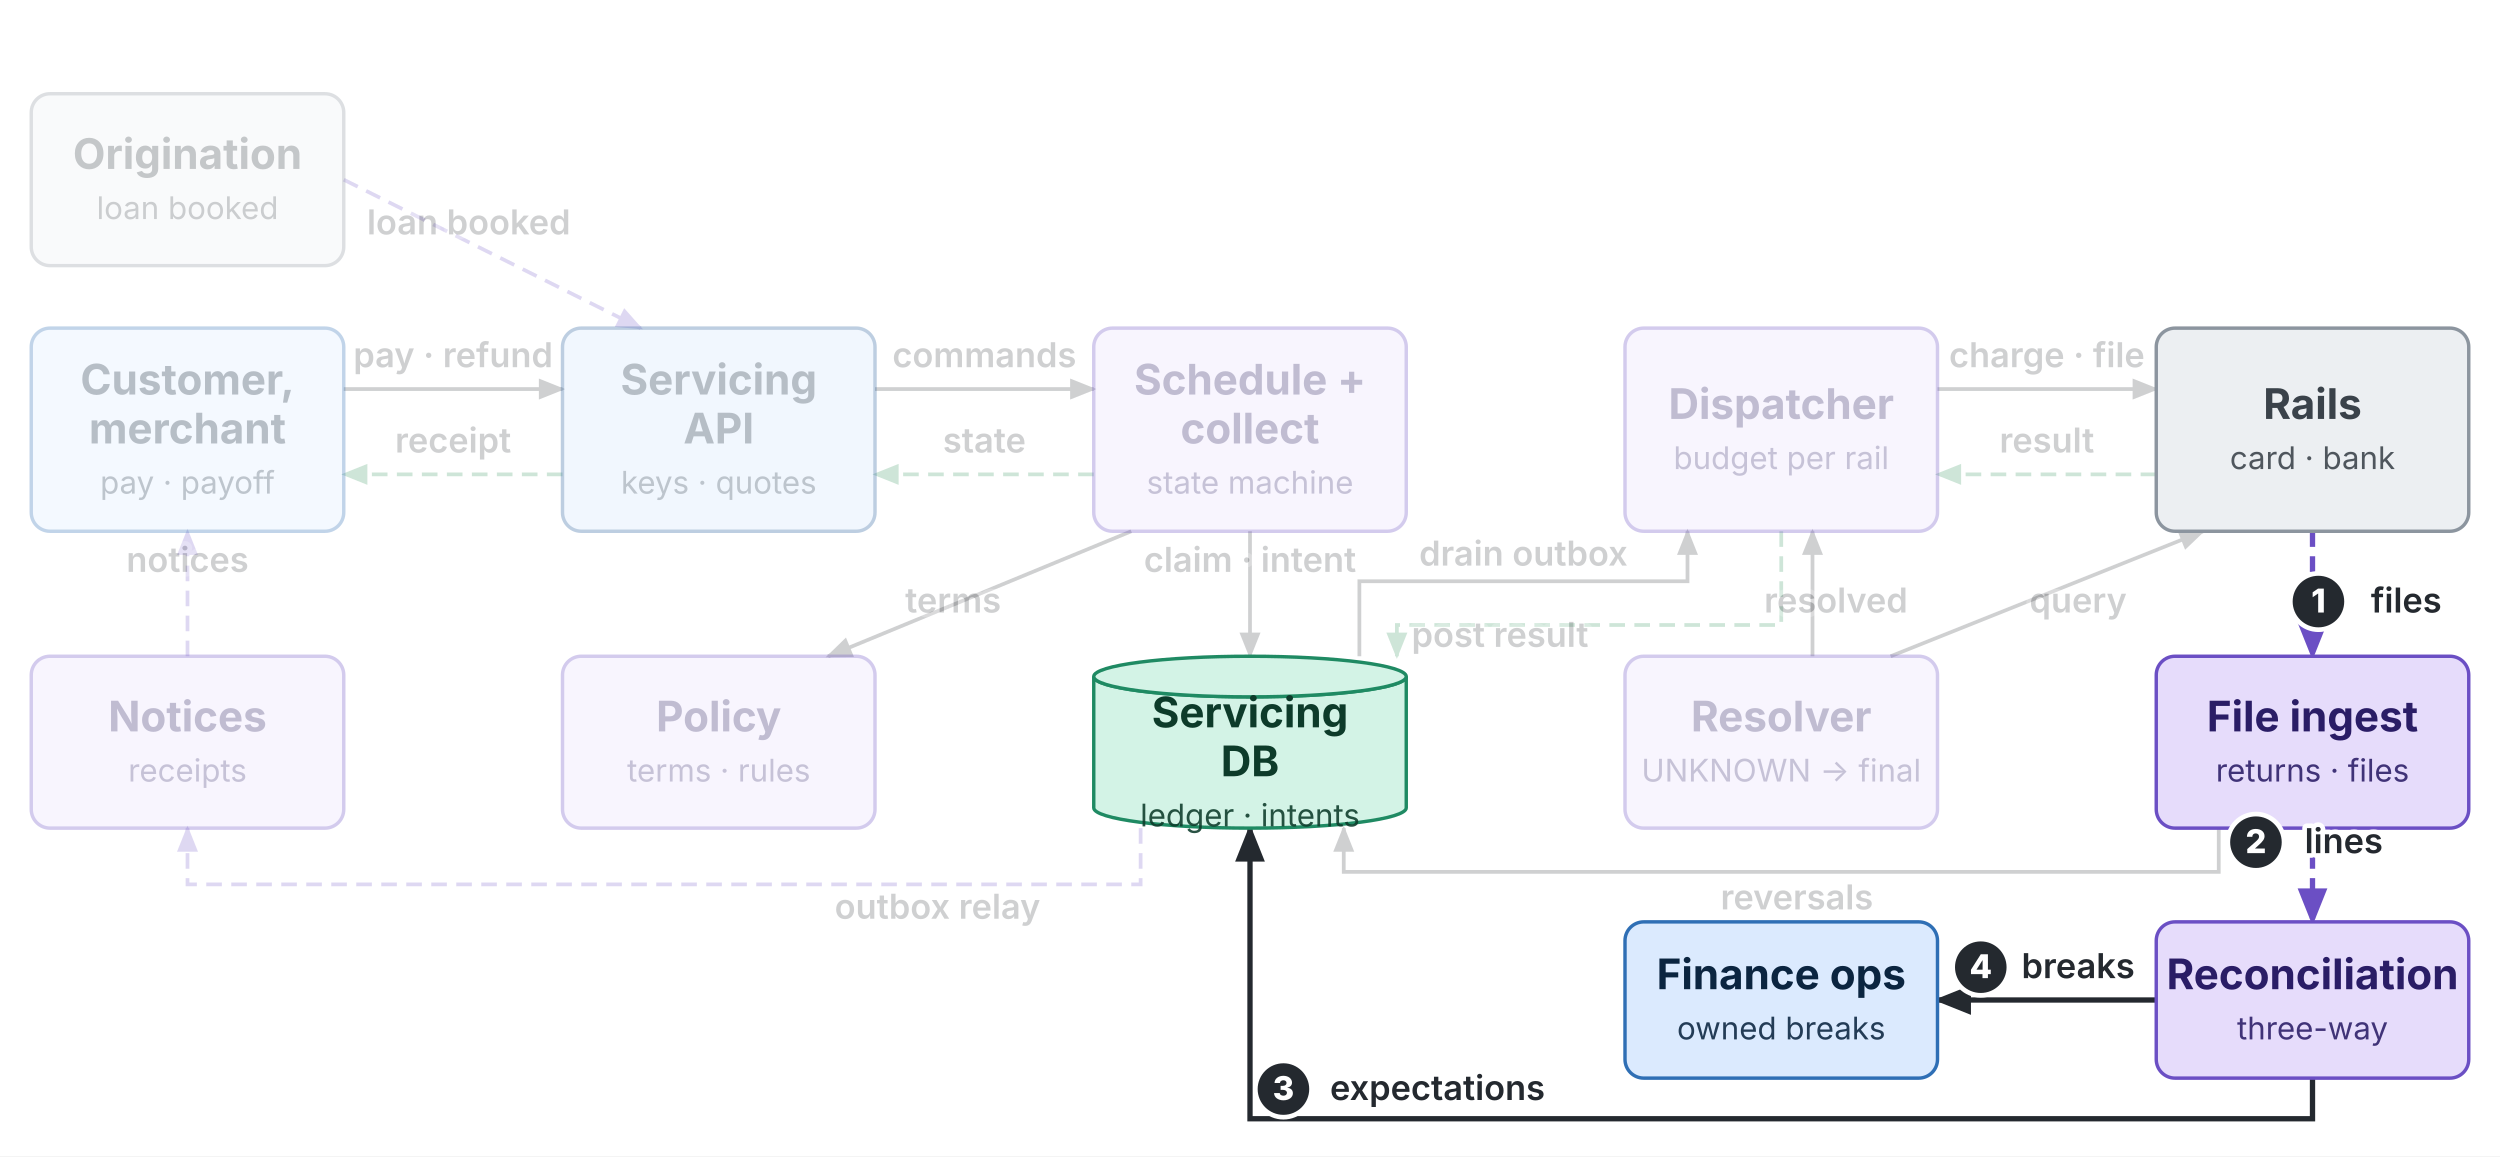
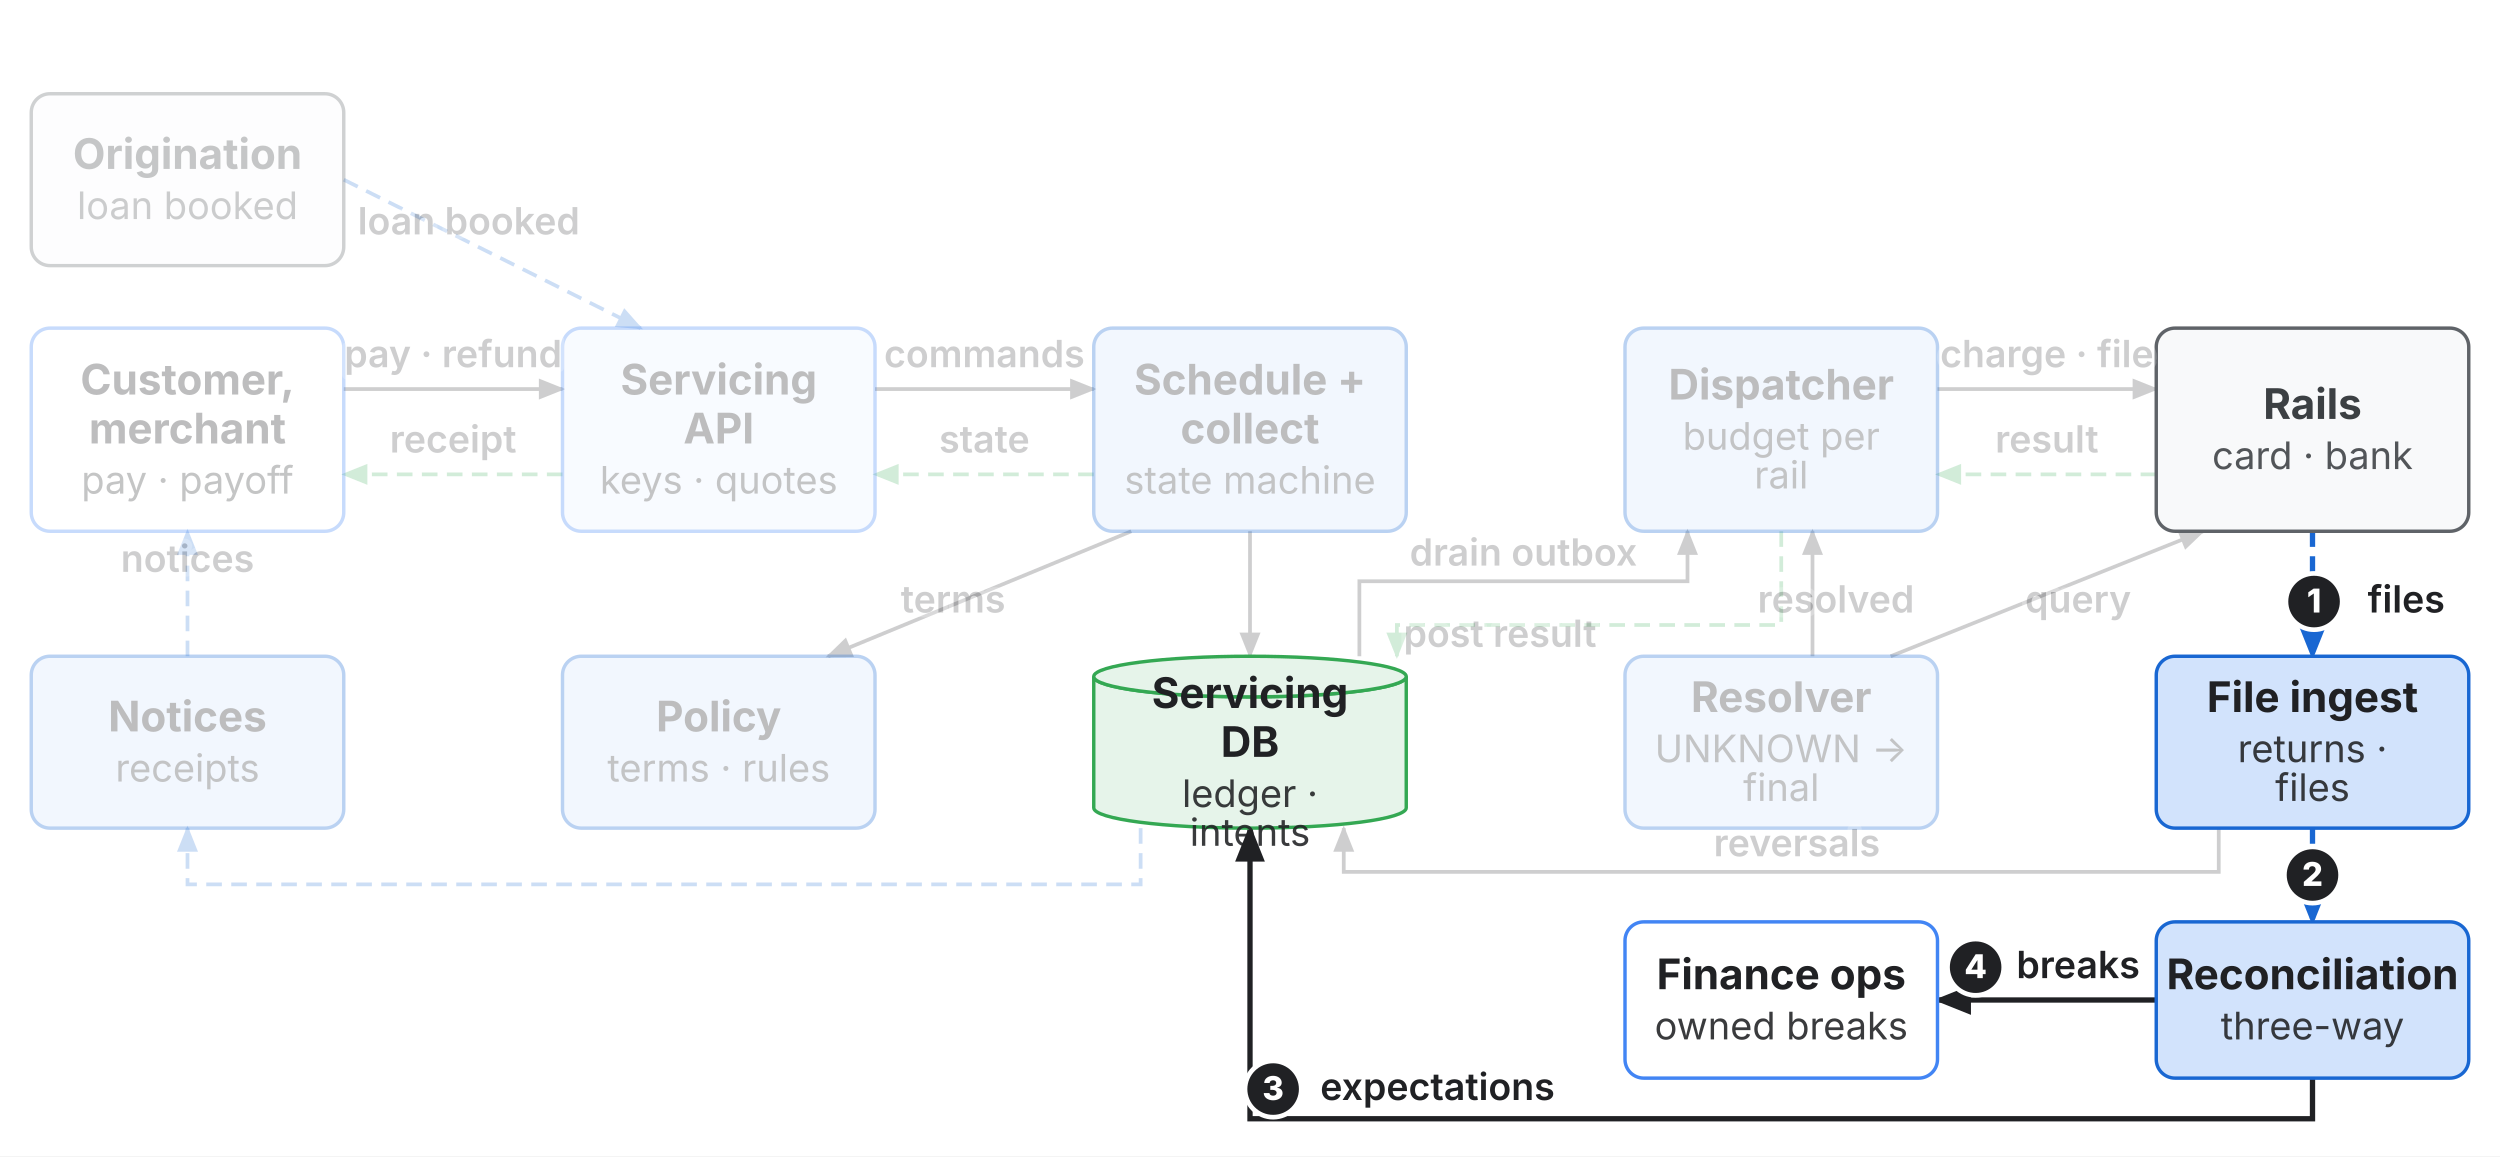
<svg xmlns="http://www.w3.org/2000/svg" class="base" viewBox="0 0 1600 740" width="1600" height="740">
  <defs>
-     <marker id="bs-1f8a4c" viewBox="0 0 10 10" refX="9" refY="5" markerWidth="7" markerHeight="7" orient="auto">
-       <path d="M0,1 L10,5 L0,9 z" fill="#1f8a4c" />
+     <marker id="bs-1967d2" viewBox="0 0 10 10" refX="9" refY="5" markerWidth="7" markerHeight="7" orient="auto">
+       <path d="M0,1 L10,5 L0,9 z" fill="#1967d2" />
    </marker>
-     <marker id="bs-s-1f8a4c" viewBox="0 0 10 10" refX="1" refY="5" markerWidth="7" markerHeight="7" orient="auto">
-       <path d="M10,1 L0,5 L10,9 z" fill="#1f8a4c" />
+     <marker id="bs-s-1967d2" viewBox="0 0 10 10" refX="1" refY="5" markerWidth="7" markerHeight="7" orient="auto">
+       <path d="M10,1 L0,5 L10,9 z" fill="#1967d2" />
    </marker>
-     <marker id="bs-24292f" viewBox="0 0 10 10" refX="9" refY="5" markerWidth="7" markerHeight="7" orient="auto">
-       <path d="M0,1 L10,5 L0,9 z" fill="#24292f" />
+     <marker id="bs-202124" viewBox="0 0 10 10" refX="9" refY="5" markerWidth="7" markerHeight="7" orient="auto">
+       <path d="M0,1 L10,5 L0,9 z" fill="#202124" />
    </marker>
-     <marker id="bs-s-24292f" viewBox="0 0 10 10" refX="1" refY="5" markerWidth="7" markerHeight="7" orient="auto">
-       <path d="M10,1 L0,5 L10,9 z" fill="#24292f" />
+     <marker id="bs-s-202124" viewBox="0 0 10 10" refX="1" refY="5" markerWidth="7" markerHeight="7" orient="auto">
+       <path d="M10,1 L0,5 L10,9 z" fill="#202124" />
    </marker>
-     <marker id="bs-6b4fc4" viewBox="0 0 10 10" refX="9" refY="5" markerWidth="7" markerHeight="7" orient="auto">
-       <path d="M0,1 L10,5 L0,9 z" fill="#6b4fc4" />
+     <marker id="bs-34a853" viewBox="0 0 10 10" refX="9" refY="5" markerWidth="7" markerHeight="7" orient="auto">
+       <path d="M0,1 L10,5 L0,9 z" fill="#34a853" />
    </marker>
-     <marker id="bs-s-6b4fc4" viewBox="0 0 10 10" refX="1" refY="5" markerWidth="7" markerHeight="7" orient="auto">
-       <path d="M10,1 L0,5 L10,9 z" fill="#6b4fc4" />
+     <marker id="bs-s-34a853" viewBox="0 0 10 10" refX="1" refY="5" markerWidth="7" markerHeight="7" orient="auto">
+       <path d="M10,1 L0,5 L10,9 z" fill="#34a853" />
    </marker>
  </defs>
-   <rect width="1600" height="740" fill="#ffffff" />
-   <path d="M220.0,249.0 L360.0,249.0" fill="none" stroke="#24292f" stroke-width="2.4" marker-end="url(#bs-24292f)" opacity="0.22" />
-   <path d="M360.0,303.6 L220.0,303.6" fill="none" stroke="#1f8a4c" stroke-width="2.4" stroke-dasharray="10 6" marker-end="url(#bs-1f8a4c)" opacity="0.22" />
-   <path d="M220.0,115.0 L410.0,210.0" fill="none" stroke="#6b4fc4" stroke-width="2.4" stroke-dasharray="10 6" marker-end="url(#bs-6b4fc4)" opacity="0.22" />
-   <path d="M560.0,249.0 L700.0,249.0" fill="none" stroke="#24292f" stroke-width="2.4" marker-end="url(#bs-24292f)" opacity="0.22" />
-   <path d="M700.0,303.6 L560.0,303.6" fill="none" stroke="#1f8a4c" stroke-width="2.4" stroke-dasharray="10 6" marker-end="url(#bs-1f8a4c)" opacity="0.22" />
-   <path d="M800.0,340.0 L800.0,420.0" fill="none" stroke="#24292f" stroke-width="2.4" marker-end="url(#bs-24292f)" opacity="0.22" />
-   <path d="M870.0,420.0 L870.0,372.0 L1080.0,372.0 L1080.0,340.0" fill="none" stroke="#24292f" stroke-width="2.4" marker-end="url(#bs-24292f)" opacity="0.22" />
-   <path d="M1140.0,340.0 L1140.0,400.0 L894.0,400.0 L894.0,420.0" fill="none" stroke="#1f8a4c" stroke-width="2.4" stroke-dasharray="10 6" marker-end="url(#bs-1f8a4c)" opacity="0.22" />
-   <path d="M1240.0,249.0 L1380.0,249.0" fill="none" stroke="#24292f" stroke-width="2.4" marker-end="url(#bs-24292f)" opacity="0.22" />
-   <path d="M1380.0,303.6 L1240.0,303.6" fill="none" stroke="#1f8a4c" stroke-width="2.4" stroke-dasharray="10 6" marker-end="url(#bs-1f8a4c)" opacity="0.22" />
-   <path d="M724.0,340.0 L530.0,420.0" fill="none" stroke="#24292f" stroke-width="2.4" marker-end="url(#bs-24292f)" opacity="0.22" />
-   <path d="M1480.0,340.0 L1480.0,420.0" fill="none" stroke="#6b4fc4" stroke-width="3.4" stroke-dasharray="10 6" marker-end="url(#bs-6b4fc4)" />
-   <path d="M1420.0,530.0 L1420.0,558.0 L860.0,558.0 L860.0,530.0" fill="none" stroke="#24292f" stroke-width="2.4" marker-end="url(#bs-24292f)" opacity="0.22" />
-   <path d="M1210.0,420.0 L1410.0,340.0" fill="none" stroke="#24292f" stroke-width="2.4" marker-end="url(#bs-24292f)" opacity="0.22" />
-   <path d="M1160.0,420.0 L1160.0,340.0" fill="none" stroke="#24292f" stroke-width="2.4" marker-end="url(#bs-24292f)" opacity="0.22" />
-   <path d="M1480.0,530.0 L1480.0,590.0" fill="none" stroke="#6b4fc4" stroke-width="3.4" stroke-dasharray="10 6" marker-end="url(#bs-6b4fc4)" />
-   <path d="M1480.0,690.0 L1480.0,716.0 L800.0,716.0 L800.0,530.0" fill="none" stroke="#24292f" stroke-width="3.4" marker-end="url(#bs-24292f)" />
-   <path d="M1380.0,640.0 L1240.0,640.0" fill="none" stroke="#24292f" stroke-width="3.4" marker-end="url(#bs-24292f)" />
-   <path d="M730.0,530.0 L730.0,566.0 L120.0,566.0 L120.0,530.0" fill="none" stroke="#6b4fc4" stroke-width="2.4" stroke-dasharray="10 6" marker-end="url(#bs-6b4fc4)" opacity="0.22" />
-   <path d="M120.0,420.0 L120.0,340.0" fill="none" stroke="#6b4fc4" stroke-width="2.4" stroke-dasharray="10 6" marker-end="url(#bs-6b4fc4)" opacity="0.22" />
-   <g opacity="0.3">
-     <rect x="20" y="210" width="200" height="130" rx="12" fill="#dbeafe" stroke="#2f6fb5" stroke-width="2.2" />
-     <text x="120.0" y="252.5" text-anchor="middle" font-family="Inter, Helvetica, Arial, sans-serif" font-size="27" font-weight="700" fill="#0b2540">Customer,</text>
-     <text x="120.0" y="283.8" text-anchor="middle" font-family="Inter, Helvetica, Arial, sans-serif" font-size="27" font-weight="700" fill="#0b2540">merchant</text>
-     <text x="120.0" y="315.9" text-anchor="middle" font-family="Inter, Helvetica, Arial, sans-serif" font-size="20.0" fill="#0b2540" fill-opacity="0.88">pay · payoff</text>
+   <rect x="0" y="0" width="1600" height="740" fill="#ffffff" />
+   <path data-k="e:cus-api" d="M220.0,249.0 L360.0,249.0" fill="none" stroke="#202124" stroke-width="2.4" marker-end="url(#bs-202124)" opacity="0.22" />
+   <path data-k="e:api-cus" d="M360.0,303.6 L220.0,303.6" fill="none" stroke="#34a853" stroke-width="2.4" stroke-dasharray="10 6" marker-end="url(#bs-34a853)" opacity="0.22" />
+   <path data-k="e:org-api" d="M220.0,115.0 L410.0,210.0" fill="none" stroke="#1967d2" stroke-width="2.4" stroke-dasharray="10 6" marker-end="url(#bs-1967d2)" opacity="0.22" />
+   <path data-k="e:api-svc" d="M560.0,249.0 L700.0,249.0" fill="none" stroke="#202124" stroke-width="2.4" marker-end="url(#bs-202124)" opacity="0.22" />
+   <path data-k="e:svc-api" d="M700.0,303.6 L560.0,303.6" fill="none" stroke="#34a853" stroke-width="2.4" stroke-dasharray="10 6" marker-end="url(#bs-34a853)" opacity="0.22" />
+   <path data-k="e:svc-db" d="M800.0,340.0 L800.0,420.0" fill="none" stroke="#202124" stroke-width="2.4" marker-end="url(#bs-202124)" opacity="0.22" />
+   <path data-k="e:db-dsp" d="M870.0,420.0 L870.0,372.0 L1080.0,372.0 L1080.0,340.0" fill="none" stroke="#202124" stroke-width="2.4" marker-end="url(#bs-202124)" opacity="0.22" />
+   <path data-k="e:dsp-db" d="M1140.0,340.0 L1140.0,400.0 L894.0,400.0 L894.0,420.0" fill="none" stroke="#34a853" stroke-width="2.4" stroke-dasharray="10 6" marker-end="url(#bs-34a853)" opacity="0.22" />
+   <path data-k="e:dsp-rail" d="M1240.0,249.0 L1380.0,249.0" fill="none" stroke="#202124" stroke-width="2.4" marker-end="url(#bs-202124)" opacity="0.22" />
+   <path data-k="e:rail-dsp" d="M1380.0,303.6 L1240.0,303.6" fill="none" stroke="#34a853" stroke-width="2.4" stroke-dasharray="10 6" marker-end="url(#bs-34a853)" opacity="0.22" />
+   <path data-k="e:svc-pol" d="M724.0,340.0 L530.0,420.0" fill="none" stroke="#202124" stroke-width="2.4" marker-end="url(#bs-202124)" opacity="0.22" />
+   <path data-k="e:rail-ing" d="M1480.0,340.0 L1480.0,420.0" fill="none" stroke="#1967d2" stroke-width="3.4" stroke-dasharray="10 6" marker-end="url(#bs-1967d2)" />
+   <path data-k="e:ing-db" d="M1420.0,530.0 L1420.0,558.0 L860.0,558.0 L860.0,530.0" fill="none" stroke="#202124" stroke-width="2.4" marker-end="url(#bs-202124)" opacity="0.22" />
+   <path data-k="e:res-rail" d="M1210.0,420.0 L1410.0,340.0" fill="none" stroke="#202124" stroke-width="2.4" marker-end="url(#bs-202124)" opacity="0.22" />
+   <path data-k="e:res-dsp" d="M1160.0,420.0 L1160.0,340.0" fill="none" stroke="#202124" stroke-width="2.4" marker-end="url(#bs-202124)" opacity="0.22" />
+   <path data-k="e:ing-rec" d="M1480.0,530.0 L1480.0,590.0" fill="none" stroke="#1967d2" stroke-width="3.4" stroke-dasharray="10 6" marker-end="url(#bs-1967d2)" />
+   <path data-k="e:rec-db" d="M1480.0,690.0 L1480.0,716.0 L800.0,716.0 L800.0,530.0" fill="none" stroke="#202124" stroke-width="3.4" marker-end="url(#bs-202124)" />
+   <path data-k="e:rec-ops" d="M1380.0,640.0 L1240.0,640.0" fill="none" stroke="#202124" stroke-width="3.4" marker-end="url(#bs-202124)" />
+   <path data-k="e:db-ntc" d="M730.0,530.0 L730.0,566.0 L120.0,566.0 L120.0,530.0" fill="none" stroke="#1967d2" stroke-width="2.4" stroke-dasharray="10 6" marker-end="url(#bs-1967d2)" opacity="0.22" />
+   <path data-k="e:ntc-cus" d="M120.0,420.0 L120.0,340.0" fill="none" stroke="#1967d2" stroke-width="2.4" stroke-dasharray="10 6" marker-end="url(#bs-1967d2)" opacity="0.22" />
+   <g data-k="n:cus">
+     <g opacity="0.3">
+       <rect x="20" y="210" width="200" height="130" rx="12" fill="#ffffff" stroke="#4285f4" stroke-width="2.2" />
+       <text x="120.0" y="252.5" text-anchor="middle" font-family="Inter, Roboto, sans-serif" font-size="27" font-weight="700" fill="#202124">Customer,</text>
+       <text x="120.0" y="283.8" text-anchor="middle" font-family="Inter, Roboto, sans-serif" font-size="27" font-weight="700" fill="#202124">merchant</text>
+       <text x="120.0" y="315.9" text-anchor="middle" font-family="Inter, Roboto, sans-serif" font-size="24.3" fill="#202124" fill-opacity="0.88">pay · payoff</text>
+     </g>
  </g>
-   <g opacity="0.3">
-     <rect x="20" y="60" width="200" height="110" rx="12" fill="#eceff2" stroke="#8c959f" stroke-width="2.2" />
-     <text x="120.0" y="108.1" text-anchor="middle" font-family="Inter, Helvetica, Arial, sans-serif" font-size="27" font-weight="700" fill="#3a424a">Origination</text>
-     <text x="120.0" y="140.2" text-anchor="middle" font-family="Inter, Helvetica, Arial, sans-serif" font-size="20.0" fill="#3a424a" fill-opacity="0.88">loan booked</text>
+   <g data-k="n:org">
+     <g opacity="0.3">
+       <rect x="20" y="60" width="200" height="110" rx="12" fill="#f8f9fa" stroke="#5f6368" stroke-width="2.2" />
+       <text x="120.0" y="108.1" text-anchor="middle" font-family="Inter, Roboto, sans-serif" font-size="27" font-weight="700" fill="#3c4043">Origination</text>
+       <text x="120.0" y="140.2" text-anchor="middle" font-family="Inter, Roboto, sans-serif" font-size="24.3" fill="#3c4043" fill-opacity="0.88">loan booked</text>
+     </g>
  </g>
-   <g opacity="0.3">
-     <rect x="360" y="210" width="200" height="130" rx="12" fill="#cfe3fb" stroke="#215a9a" stroke-width="2.2" />
-     <text x="460.0" y="252.5" text-anchor="middle" font-family="Inter, Helvetica, Arial, sans-serif" font-size="27" font-weight="700" fill="#0b2540">Servicing</text>
-     <text x="460.0" y="283.8" text-anchor="middle" font-family="Inter, Helvetica, Arial, sans-serif" font-size="27" font-weight="700" fill="#0b2540">API</text>
-     <text x="460.0" y="315.9" text-anchor="middle" font-family="Inter, Helvetica, Arial, sans-serif" font-size="20.0" fill="#0b2540" fill-opacity="0.88">keys · quotes</text>
+   <g data-k="n:api">
+     <g opacity="0.3">
+       <rect x="360" y="210" width="200" height="130" rx="12" fill="#e8f0fe" stroke="#4285f4" stroke-width="2.2" />
+       <text x="460.0" y="252.5" text-anchor="middle" font-family="Inter, Roboto, sans-serif" font-size="27" font-weight="700" fill="#202124">Servicing</text>
+       <text x="460.0" y="283.8" text-anchor="middle" font-family="Inter, Roboto, sans-serif" font-size="27" font-weight="700" fill="#202124">API</text>
+       <text x="460.0" y="315.9" text-anchor="middle" font-family="Inter, Roboto, sans-serif" font-size="24.3" fill="#202124" fill-opacity="0.88">keys · quotes</text>
+     </g>
  </g>
-   <g opacity="0.3">
-     <rect x="700" y="210" width="200" height="130" rx="12" fill="#e6dcfb" stroke="#6b4fc4" stroke-width="2.2" />
-     <text x="800.0" y="252.5" text-anchor="middle" font-family="Inter, Helvetica, Arial, sans-serif" font-size="27" font-weight="700" fill="#2a1d66">Schedule +</text>
-     <text x="800.0" y="283.8" text-anchor="middle" font-family="Inter, Helvetica, Arial, sans-serif" font-size="27" font-weight="700" fill="#2a1d66">collect</text>
-     <text x="800.0" y="315.9" text-anchor="middle" font-family="Inter, Helvetica, Arial, sans-serif" font-size="20.0" fill="#2a1d66" fill-opacity="0.88">state machine</text>
+   <g data-k="n:svc">
+     <g opacity="0.3">
+       <rect x="700" y="210" width="200" height="130" rx="12" fill="#d2e3fc" stroke="#1967d2" stroke-width="2.2" />
+       <text x="800.0" y="252.5" text-anchor="middle" font-family="Inter, Roboto, sans-serif" font-size="27" font-weight="700" fill="#202124">Schedule +</text>
+       <text x="800.0" y="283.8" text-anchor="middle" font-family="Inter, Roboto, sans-serif" font-size="27" font-weight="700" fill="#202124">collect</text>
+       <text x="800.0" y="315.9" text-anchor="middle" font-family="Inter, Roboto, sans-serif" font-size="24.3" fill="#202124" fill-opacity="0.88">state machine</text>
+     </g>
  </g>
-   <g opacity="0.3">
-     <rect x="1040" y="210" width="200" height="130" rx="12" fill="#e6dcfb" stroke="#6b4fc4" stroke-width="2.2" />
-     <text x="1140.0" y="268.1" text-anchor="middle" font-family="Inter, Helvetica, Arial, sans-serif" font-size="27" font-weight="700" fill="#2a1d66">Dispatcher</text>
-     <text x="1140.0" y="300.2" text-anchor="middle" font-family="Inter, Helvetica, Arial, sans-serif" font-size="20.0" fill="#2a1d66" fill-opacity="0.88">budget per rail</text>
+   <g data-k="n:dsp">
+     <g opacity="0.3">
+       <rect x="1040" y="210" width="200" height="130" rx="12" fill="#d2e3fc" stroke="#1967d2" stroke-width="2.2" />
+       <text x="1140.0" y="255.7" text-anchor="middle" font-family="Inter, Roboto, sans-serif" font-size="27" font-weight="700" fill="#202124">Dispatcher</text>
+       <text x="1140.0" y="287.8" text-anchor="middle" font-family="Inter, Roboto, sans-serif" font-size="24.3" fill="#202124" fill-opacity="0.88">budget per</text>
+       <text x="1140.0" y="312.6" text-anchor="middle" font-family="Inter, Roboto, sans-serif" font-size="24.3" fill="#202124" fill-opacity="0.88">rail</text>
+     </g>
  </g>
-   <rect x="1380" y="210" width="200" height="130" rx="12" fill="#eceff2" stroke="#8c959f" stroke-width="2.2" />
-   <text x="1480.0" y="268.1" text-anchor="middle" font-family="Inter, Helvetica, Arial, sans-serif" font-size="27" font-weight="700" fill="#3a424a">Rails</text>
-   <text x="1480.0" y="300.2" text-anchor="middle" font-family="Inter, Helvetica, Arial, sans-serif" font-size="20.0" fill="#3a424a" fill-opacity="0.88">card · bank</text>
-   <path d="M700,433 a100.0,13 0 0,0 200,0 v84 a100.0,13 0 0,1 -200,0 z" fill="#d3f3e6" stroke="#1f8a63" stroke-width="2.2" />
-   <ellipse cx="800.0" cy="433" rx="100.0" ry="13" fill="#d3f3e6" stroke="#1f8a63" stroke-width="2.2" />
-   <text x="800.0" y="465.5" text-anchor="middle" font-family="Inter, Helvetica, Arial, sans-serif" font-size="27" font-weight="700" fill="#0d3b2a">Servicing</text>
-   <text x="800.0" y="496.8" text-anchor="middle" font-family="Inter, Helvetica, Arial, sans-serif" font-size="27" font-weight="700" fill="#0d3b2a">DB</text>
-   <text x="800.0" y="528.9" text-anchor="middle" font-family="Inter, Helvetica, Arial, sans-serif" font-size="20.0" fill="#0d3b2a" fill-opacity="0.88">ledger · intents</text>
-   <g opacity="0.3">
-     <rect x="360" y="420" width="200" height="110" rx="12" fill="#e6dcfb" stroke="#6b4fc4" stroke-width="2.2" />
-     <text x="460.0" y="468.1" text-anchor="middle" font-family="Inter, Helvetica, Arial, sans-serif" font-size="27" font-weight="700" fill="#2a1d66">Policy</text>
-     <text x="460.0" y="500.2" text-anchor="middle" font-family="Inter, Helvetica, Arial, sans-serif" font-size="20.0" fill="#2a1d66" fill-opacity="0.88">terms · rules</text>
+   <g data-k="n:rail">
+     <rect x="1380" y="210" width="200" height="130" rx="12" fill="#f8f9fa" stroke="#5f6368" stroke-width="2.2" />
+     <text x="1480.0" y="268.1" text-anchor="middle" font-family="Inter, Roboto, sans-serif" font-size="27" font-weight="700" fill="#3c4043">Rails</text>
+     <text x="1480.0" y="300.2" text-anchor="middle" font-family="Inter, Roboto, sans-serif" font-size="24.3" fill="#3c4043" fill-opacity="0.88">card · bank</text>
  </g>
-   <rect x="1380" y="420" width="200" height="110" rx="12" fill="#e6dcfb" stroke="#6b4fc4" stroke-width="2.2" />
-   <text x="1480.0" y="468.1" text-anchor="middle" font-family="Inter, Helvetica, Arial, sans-serif" font-size="27" font-weight="700" fill="#2a1d66">File ingest</text>
-   <text x="1480.0" y="500.2" text-anchor="middle" font-family="Inter, Helvetica, Arial, sans-serif" font-size="20.0" fill="#2a1d66" fill-opacity="0.88">returns · files</text>
-   <g opacity="0.3">
-     <rect x="1040" y="420" width="200" height="110" rx="12" fill="#e6dcfb" stroke="#6b4fc4" stroke-width="2.2" />
-     <text x="1140.0" y="468.1" text-anchor="middle" font-family="Inter, Helvetica, Arial, sans-serif" font-size="27" font-weight="700" fill="#2a1d66">Resolver</text>
-     <text x="1140.0" y="500.2" text-anchor="middle" font-family="Inter, Helvetica, Arial, sans-serif" font-size="20.0" fill="#2a1d66" fill-opacity="0.88">UNKNOWN → final</text>
+   <g data-k="n:db">
+     <path d="M700,433 a100.0,13 0 0,0 200,0 v84 a100.0,13 0 0,1 -200,0 z" fill="#e6f4ea" stroke="#34a853" stroke-width="2.2" />
+     <ellipse cx="800.0" cy="433" rx="100.0" ry="13" fill="#e6f4ea" stroke="#34a853" stroke-width="2.2" />
+     <text x="800.0" y="453.1" text-anchor="middle" font-family="Inter, Roboto, sans-serif" font-size="27" font-weight="700" fill="#202124">Servicing</text>
+     <text x="800.0" y="484.4" text-anchor="middle" font-family="Inter, Roboto, sans-serif" font-size="27" font-weight="700" fill="#202124">DB</text>
+     <text x="800.0" y="516.5" text-anchor="middle" font-family="Inter, Roboto, sans-serif" font-size="24.3" fill="#202124" fill-opacity="0.88">ledger ·</text>
+     <text x="800.0" y="541.3" text-anchor="middle" font-family="Inter, Roboto, sans-serif" font-size="24.3" fill="#202124" fill-opacity="0.88">intents</text>
  </g>
-   <g opacity="0.3">
-     <rect x="20" y="420" width="200" height="110" rx="12" fill="#e6dcfb" stroke="#6b4fc4" stroke-width="2.2" />
-     <text x="120.0" y="468.1" text-anchor="middle" font-family="Inter, Helvetica, Arial, sans-serif" font-size="27" font-weight="700" fill="#2a1d66">Notices</text>
-     <text x="120.0" y="500.2" text-anchor="middle" font-family="Inter, Helvetica, Arial, sans-serif" font-size="20.0" fill="#2a1d66" fill-opacity="0.88">receipts</text>
+   <g data-k="n:pol">
+     <g opacity="0.3">
+       <rect x="360" y="420" width="200" height="110" rx="12" fill="#d2e3fc" stroke="#1967d2" stroke-width="2.2" />
+       <text x="460.0" y="468.1" text-anchor="middle" font-family="Inter, Roboto, sans-serif" font-size="27" font-weight="700" fill="#202124">Policy</text>
+       <text x="460.0" y="500.2" text-anchor="middle" font-family="Inter, Roboto, sans-serif" font-size="24.3" fill="#202124" fill-opacity="0.88">terms · rules</text>
+     </g>
  </g>
-   <rect x="1380" y="590" width="200" height="100" rx="12" fill="#e6dcfb" stroke="#6b4fc4" stroke-width="2.2" />
-   <text x="1480.0" y="633.1" text-anchor="middle" font-family="Inter, Helvetica, Arial, sans-serif" font-size="27" font-weight="700" fill="#2a1d66">Reconciliation</text>
-   <text x="1480.0" y="665.2" text-anchor="middle" font-family="Inter, Helvetica, Arial, sans-serif" font-size="20.0" fill="#2a1d66" fill-opacity="0.88">three-way</text>
-   <rect x="1040" y="590" width="200" height="100" rx="12" fill="#dbeafe" stroke="#2f6fb5" stroke-width="2.2" />
-   <text x="1140.0" y="633.1" text-anchor="middle" font-family="Inter, Helvetica, Arial, sans-serif" font-size="27" font-weight="700" fill="#0b2540">Finance ops</text>
-   <text x="1140.0" y="665.2" text-anchor="middle" font-family="Inter, Helvetica, Arial, sans-serif" font-size="20.0" fill="#0b2540" fill-opacity="0.88">owned breaks</text>
-   <text x="290.0" y="235.0" text-anchor="middle" font-family="Inter, Helvetica, Arial, sans-serif" font-size="22" font-weight="600" fill="#24292f" paint-order="stroke" stroke="#ffffff" stroke-width="6" stroke-linejoin="round" opacity="0.22">pay · refund</text>
-   <text x="290.0" y="289.6" text-anchor="middle" font-family="Inter, Helvetica, Arial, sans-serif" font-size="22" font-weight="600" fill="#24292f" paint-order="stroke" stroke="#ffffff" stroke-width="6" stroke-linejoin="round" opacity="0.22">receipt</text>
-   <text x="300.0" y="150.0" text-anchor="middle" font-family="Inter, Helvetica, Arial, sans-serif" font-size="22" font-weight="600" fill="#24292f" paint-order="stroke" stroke="#ffffff" stroke-width="6" stroke-linejoin="round" opacity="0.22">loan booked</text>
-   <text x="630.0" y="235.0" text-anchor="middle" font-family="Inter, Helvetica, Arial, sans-serif" font-size="22" font-weight="600" fill="#24292f" paint-order="stroke" stroke="#ffffff" stroke-width="6" stroke-linejoin="round" opacity="0.22">commands</text>
-   <text x="630.0" y="289.6" text-anchor="middle" font-family="Inter, Helvetica, Arial, sans-serif" font-size="22" font-weight="600" fill="#24292f" paint-order="stroke" stroke="#ffffff" stroke-width="6" stroke-linejoin="round" opacity="0.22">state</text>
-   <text x="800.0" y="366.0" text-anchor="middle" font-family="Inter, Helvetica, Arial, sans-serif" font-size="22" font-weight="600" fill="#24292f" paint-order="stroke" stroke="#ffffff" stroke-width="6" stroke-linejoin="round" opacity="0.22">claim · intent</text>
-   <text x="975.0" y="362.0" text-anchor="middle" font-family="Inter, Helvetica, Arial, sans-serif" font-size="22" font-weight="600" fill="#24292f" paint-order="stroke" stroke="#ffffff" stroke-width="6" stroke-linejoin="round" opacity="0.22">drain outbox</text>
-   <text x="960.0" y="414.0" text-anchor="middle" font-family="Inter, Helvetica, Arial, sans-serif" font-size="22" font-weight="600" fill="#24292f" paint-order="stroke" stroke="#ffffff" stroke-width="6" stroke-linejoin="round" opacity="0.22">post result</text>
-   <text x="1310.0" y="235.0" text-anchor="middle" font-family="Inter, Helvetica, Arial, sans-serif" font-size="22" font-weight="600" fill="#24292f" paint-order="stroke" stroke="#ffffff" stroke-width="6" stroke-linejoin="round" opacity="0.22">charge · file</text>
-   <text x="1310.0" y="289.6" text-anchor="middle" font-family="Inter, Helvetica, Arial, sans-serif" font-size="22" font-weight="600" fill="#24292f" paint-order="stroke" stroke="#ffffff" stroke-width="6" stroke-linejoin="round" opacity="0.22">result</text>
-   <text x="610.0" y="392.0" text-anchor="middle" font-family="Inter, Helvetica, Arial, sans-serif" font-size="22" font-weight="600" fill="#24292f" paint-order="stroke" stroke="#ffffff" stroke-width="6" stroke-linejoin="round" opacity="0.22">terms</text>
-   <text x="1540.0" y="392.0" text-anchor="middle" font-family="Inter, Helvetica, Arial, sans-serif" font-size="22" font-weight="600" fill="#24292f" paint-order="stroke" stroke="#ffffff" stroke-width="6" stroke-linejoin="round">files</text>
-   <circle cx="1483.8" cy="385.0" r="18" fill="#24292f" stroke="#ffffff" stroke-width="3" />
-   <text x="1483.8" y="392.0" text-anchor="middle" font-family="Inter, Helvetica, Arial, sans-serif" font-size="21" font-weight="800" fill="#ffffff">1</text>
-   <text x="1150.0" y="582.0" text-anchor="middle" font-family="Inter, Helvetica, Arial, sans-serif" font-size="22" font-weight="600" fill="#24292f" paint-order="stroke" stroke="#ffffff" stroke-width="6" stroke-linejoin="round" opacity="0.22">reversals</text>
-   <text x="1330.0" y="392.0" text-anchor="middle" font-family="Inter, Helvetica, Arial, sans-serif" font-size="22" font-weight="600" fill="#24292f" paint-order="stroke" stroke="#ffffff" stroke-width="6" stroke-linejoin="round" opacity="0.22">query</text>
-   <text x="1175.0" y="392.0" text-anchor="middle" font-family="Inter, Helvetica, Arial, sans-serif" font-size="22" font-weight="600" fill="#24292f" paint-order="stroke" stroke="#ffffff" stroke-width="6" stroke-linejoin="round" opacity="0.22">resolved</text>
-   <text x="1500.0" y="546.0" text-anchor="middle" font-family="Inter, Helvetica, Arial, sans-serif" font-size="22" font-weight="600" fill="#24292f" paint-order="stroke" stroke="#ffffff" stroke-width="6" stroke-linejoin="round">lines</text>
-   <circle cx="1443.8" cy="539.0" r="18" fill="#24292f" stroke="#ffffff" stroke-width="3" />
-   <text x="1443.8" y="546.0" text-anchor="middle" font-family="Inter, Helvetica, Arial, sans-serif" font-size="21" font-weight="800" fill="#ffffff">2</text>
-   <text x="920.0" y="704.0" text-anchor="middle" font-family="Inter, Helvetica, Arial, sans-serif" font-size="22" font-weight="600" fill="#24292f" paint-order="stroke" stroke="#ffffff" stroke-width="6" stroke-linejoin="round">expectations</text>
-   <circle cx="821.4" cy="697.0" r="18" fill="#24292f" stroke="#ffffff" stroke-width="3" />
-   <text x="821.4" y="704.0" text-anchor="middle" font-family="Inter, Helvetica, Arial, sans-serif" font-size="21" font-weight="800" fill="#ffffff">3</text>
-   <text x="1330.0" y="626.0" text-anchor="middle" font-family="Inter, Helvetica, Arial, sans-serif" font-size="22" font-weight="600" fill="#24292f" paint-order="stroke" stroke="#ffffff" stroke-width="6" stroke-linejoin="round">breaks</text>
-   <circle cx="1267.7" cy="619.0" r="18" fill="#24292f" stroke="#ffffff" stroke-width="3" />
-   <text x="1267.7" y="626.0" text-anchor="middle" font-family="Inter, Helvetica, Arial, sans-serif" font-size="21" font-weight="800" fill="#ffffff">4</text>
-   <text x="600.0" y="588.0" text-anchor="middle" font-family="Inter, Helvetica, Arial, sans-serif" font-size="22" font-weight="600" fill="#24292f" paint-order="stroke" stroke="#ffffff" stroke-width="6" stroke-linejoin="round" opacity="0.22">outbox relay</text>
-   <text x="120.0" y="366.0" text-anchor="middle" font-family="Inter, Helvetica, Arial, sans-serif" font-size="22" font-weight="600" fill="#24292f" paint-order="stroke" stroke="#ffffff" stroke-width="6" stroke-linejoin="round" opacity="0.22">notices</text>
+   <g data-k="n:ing">
+     <rect x="1380" y="420" width="200" height="110" rx="12" fill="#d2e3fc" stroke="#1967d2" stroke-width="2.2" />
+     <text x="1480.0" y="455.7" text-anchor="middle" font-family="Inter, Roboto, sans-serif" font-size="27" font-weight="700" fill="#202124">File ingest</text>
+     <text x="1480.0" y="487.8" text-anchor="middle" font-family="Inter, Roboto, sans-serif" font-size="24.3" fill="#202124" fill-opacity="0.88">returns ·</text>
+     <text x="1480.0" y="512.6" text-anchor="middle" font-family="Inter, Roboto, sans-serif" font-size="24.3" fill="#202124" fill-opacity="0.88">files</text>
+   </g>
+   <g data-k="n:res">
+     <g opacity="0.3">
+       <rect x="1040" y="420" width="200" height="110" rx="12" fill="#d2e3fc" stroke="#1967d2" stroke-width="2.2" />
+       <text x="1140.0" y="455.7" text-anchor="middle" font-family="Inter, Roboto, sans-serif" font-size="27" font-weight="700" fill="#202124">Resolver</text>
+       <text x="1140.0" y="487.8" text-anchor="middle" font-family="Inter, Roboto, sans-serif" font-size="24.3" fill="#202124" fill-opacity="0.88">UNKNOWN →</text>
+       <text x="1140.0" y="512.6" text-anchor="middle" font-family="Inter, Roboto, sans-serif" font-size="24.3" fill="#202124" fill-opacity="0.88">final</text>
+     </g>
+   </g>
+   <g data-k="n:ntc">
+     <g opacity="0.3">
+       <rect x="20" y="420" width="200" height="110" rx="12" fill="#d2e3fc" stroke="#1967d2" stroke-width="2.2" />
+       <text x="120.0" y="468.1" text-anchor="middle" font-family="Inter, Roboto, sans-serif" font-size="27" font-weight="700" fill="#202124">Notices</text>
+       <text x="120.0" y="500.2" text-anchor="middle" font-family="Inter, Roboto, sans-serif" font-size="24.3" fill="#202124" fill-opacity="0.88">receipts</text>
+     </g>
+   </g>
+   <g data-k="n:rec">
+     <rect x="1380" y="590" width="200" height="100" rx="12" fill="#d2e3fc" stroke="#1967d2" stroke-width="2.2" />
+     <text x="1480.0" y="633.1" text-anchor="middle" font-family="Inter, Roboto, sans-serif" font-size="27" font-weight="700" fill="#202124">Reconciliation</text>
+     <text x="1480.0" y="665.2" text-anchor="middle" font-family="Inter, Roboto, sans-serif" font-size="24.3" fill="#202124" fill-opacity="0.88">three-way</text>
+   </g>
+   <g data-k="n:ops">
+     <rect x="1040" y="590" width="200" height="100" rx="12" fill="#ffffff" stroke="#4285f4" stroke-width="2.2" />
+     <text x="1140.0" y="633.1" text-anchor="middle" font-family="Inter, Roboto, sans-serif" font-size="27" font-weight="700" fill="#202124">Finance ops</text>
+     <text x="1140.0" y="665.2" text-anchor="middle" font-family="Inter, Roboto, sans-serif" font-size="24.3" fill="#202124" fill-opacity="0.88">owned breaks</text>
+   </g>
+   <text data-k="e:cus-api" x="290.0" y="235.0" text-anchor="middle" font-family="Inter, Roboto, sans-serif" font-size="24" font-weight="600" fill="#202124" paint-order="stroke" stroke="#ffffff" stroke-width="6" stroke-linejoin="round" opacity="0.22">pay · refund</text>
+   <text data-k="e:api-cus" x="290.0" y="289.6" text-anchor="middle" font-family="Inter, Roboto, sans-serif" font-size="24" font-weight="600" fill="#202124" paint-order="stroke" stroke="#ffffff" stroke-width="6" stroke-linejoin="round" opacity="0.22">receipt</text>
+   <text data-k="e:org-api" x="300.0" y="150.0" text-anchor="middle" font-family="Inter, Roboto, sans-serif" font-size="24" font-weight="600" fill="#202124" paint-order="stroke" stroke="#ffffff" stroke-width="6" stroke-linejoin="round" opacity="0.22">loan booked</text>
+   <text data-k="e:api-svc" x="630.0" y="235.0" text-anchor="middle" font-family="Inter, Roboto, sans-serif" font-size="24" font-weight="600" fill="#202124" paint-order="stroke" stroke="#ffffff" stroke-width="6" stroke-linejoin="round" opacity="0.22">commands</text>
+   <text data-k="e:svc-api" x="630.0" y="289.6" text-anchor="middle" font-family="Inter, Roboto, sans-serif" font-size="24" font-weight="600" fill="#202124" paint-order="stroke" stroke="#ffffff" stroke-width="6" stroke-linejoin="round" opacity="0.22">state</text>
+   <text data-k="e:db-dsp" x="975.0" y="362.0" text-anchor="middle" font-family="Inter, Roboto, sans-serif" font-size="24" font-weight="600" fill="#202124" paint-order="stroke" stroke="#ffffff" stroke-width="6" stroke-linejoin="round" opacity="0.22">drain outbox</text>
+   <text data-k="e:dsp-db" x="960.0" y="414.0" text-anchor="middle" font-family="Inter, Roboto, sans-serif" font-size="24" font-weight="600" fill="#202124" paint-order="stroke" stroke="#ffffff" stroke-width="6" stroke-linejoin="round" opacity="0.22">post result</text>
+   <text data-k="e:dsp-rail" x="1310.0" y="235.0" text-anchor="middle" font-family="Inter, Roboto, sans-serif" font-size="24" font-weight="600" fill="#202124" paint-order="stroke" stroke="#ffffff" stroke-width="6" stroke-linejoin="round" opacity="0.22">charge · file</text>
+   <text data-k="e:rail-dsp" x="1310.0" y="289.6" text-anchor="middle" font-family="Inter, Roboto, sans-serif" font-size="24" font-weight="600" fill="#202124" paint-order="stroke" stroke="#ffffff" stroke-width="6" stroke-linejoin="round" opacity="0.22">result</text>
+   <text data-k="e:svc-pol" x="610.0" y="392.0" text-anchor="middle" font-family="Inter, Roboto, sans-serif" font-size="24" font-weight="600" fill="#202124" paint-order="stroke" stroke="#ffffff" stroke-width="6" stroke-linejoin="round" opacity="0.22">terms</text>
+   <text data-k="e:rail-ing" x="1540.0" y="392.0" text-anchor="middle" font-family="Inter, Roboto, sans-serif" font-size="24" font-weight="600" fill="#202124" paint-order="stroke" stroke="#ffffff" stroke-width="6" stroke-linejoin="round">files</text>
+   <g data-k="e:rail-ing">
+     <circle cx="1481.0" cy="385.0" r="18" fill="#202124" stroke="#ffffff" stroke-width="3" />
+     <text x="1481.0" y="392.0" text-anchor="middle" font-family="Inter, Roboto, sans-serif" font-size="21" font-weight="800" fill="#ffffff">1</text>
+   </g>
+   <text data-k="e:ing-db" x="1150.0" y="548.0" text-anchor="middle" font-family="Inter, Roboto, sans-serif" font-size="24" font-weight="600" fill="#202124" paint-order="stroke" stroke="#ffffff" stroke-width="6" stroke-linejoin="round" opacity="0.22">reversals</text>
+   <text data-k="e:res-rail" x="1330.0" y="392.0" text-anchor="middle" font-family="Inter, Roboto, sans-serif" font-size="24" font-weight="600" fill="#202124" paint-order="stroke" stroke="#ffffff" stroke-width="6" stroke-linejoin="round" opacity="0.22">query</text>
+   <text data-k="e:res-dsp" x="1175.0" y="392.0" text-anchor="middle" font-family="Inter, Roboto, sans-serif" font-size="24" font-weight="600" fill="#202124" paint-order="stroke" stroke="#ffffff" stroke-width="6" stroke-linejoin="round" opacity="0.22">resolved</text>
+   <g data-k="e:ing-rec">
+     <circle cx="1480.0" cy="560.0" r="18" fill="#202124" stroke="#ffffff" stroke-width="3" />
+     <text x="1480.0" y="567.0" text-anchor="middle" font-family="Inter, Roboto, sans-serif" font-size="21" font-weight="800" fill="#ffffff">2</text>
+   </g>
+   <text data-k="e:rec-db" x="920.0" y="704.0" text-anchor="middle" font-family="Inter, Roboto, sans-serif" font-size="24" font-weight="600" fill="#202124" paint-order="stroke" stroke="#ffffff" stroke-width="6" stroke-linejoin="round">expectations</text>
+   <g data-k="e:rec-db">
+     <circle cx="814.8" cy="697.0" r="18" fill="#202124" stroke="#ffffff" stroke-width="3" />
+     <text x="814.8" y="704.0" text-anchor="middle" font-family="Inter, Roboto, sans-serif" font-size="21" font-weight="800" fill="#ffffff">3</text>
+   </g>
+   <text data-k="e:rec-ops" x="1330.0" y="626.0" text-anchor="middle" font-family="Inter, Roboto, sans-serif" font-size="24" font-weight="600" fill="#202124" paint-order="stroke" stroke="#ffffff" stroke-width="6" stroke-linejoin="round">breaks</text>
+   <g data-k="e:rec-ops">
+     <circle cx="1264.4" cy="619.0" r="18" fill="#202124" stroke="#ffffff" stroke-width="3" />
+     <text x="1264.4" y="626.0" text-anchor="middle" font-family="Inter, Roboto, sans-serif" font-size="21" font-weight="800" fill="#ffffff">4</text>
+   </g>
+   <text data-k="e:ntc-cus" x="120.0" y="366.0" text-anchor="middle" font-family="Inter, Roboto, sans-serif" font-size="24" font-weight="600" fill="#202124" paint-order="stroke" stroke="#ffffff" stroke-width="6" stroke-linejoin="round" opacity="0.22">notices</text>
</svg>
